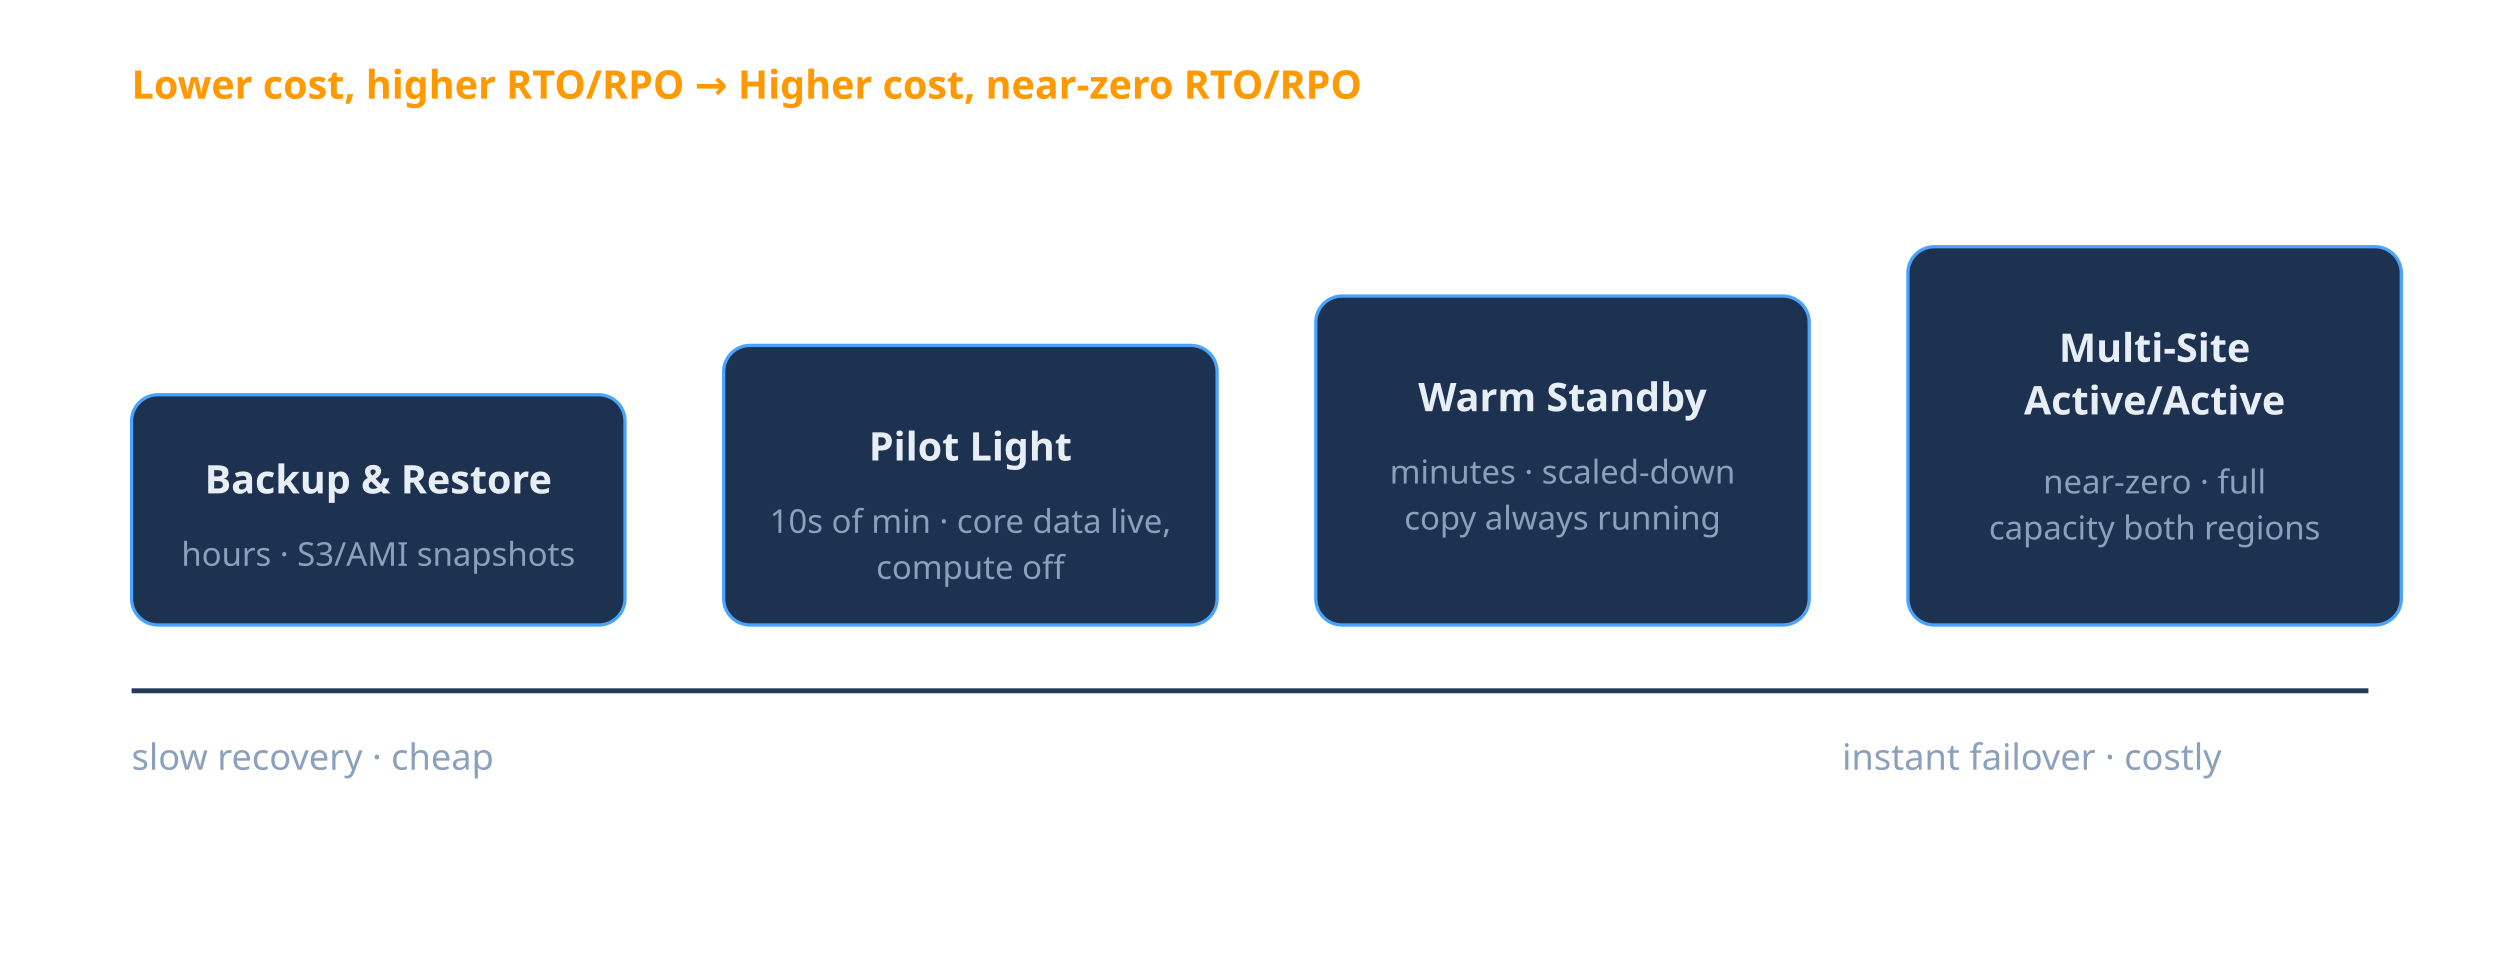
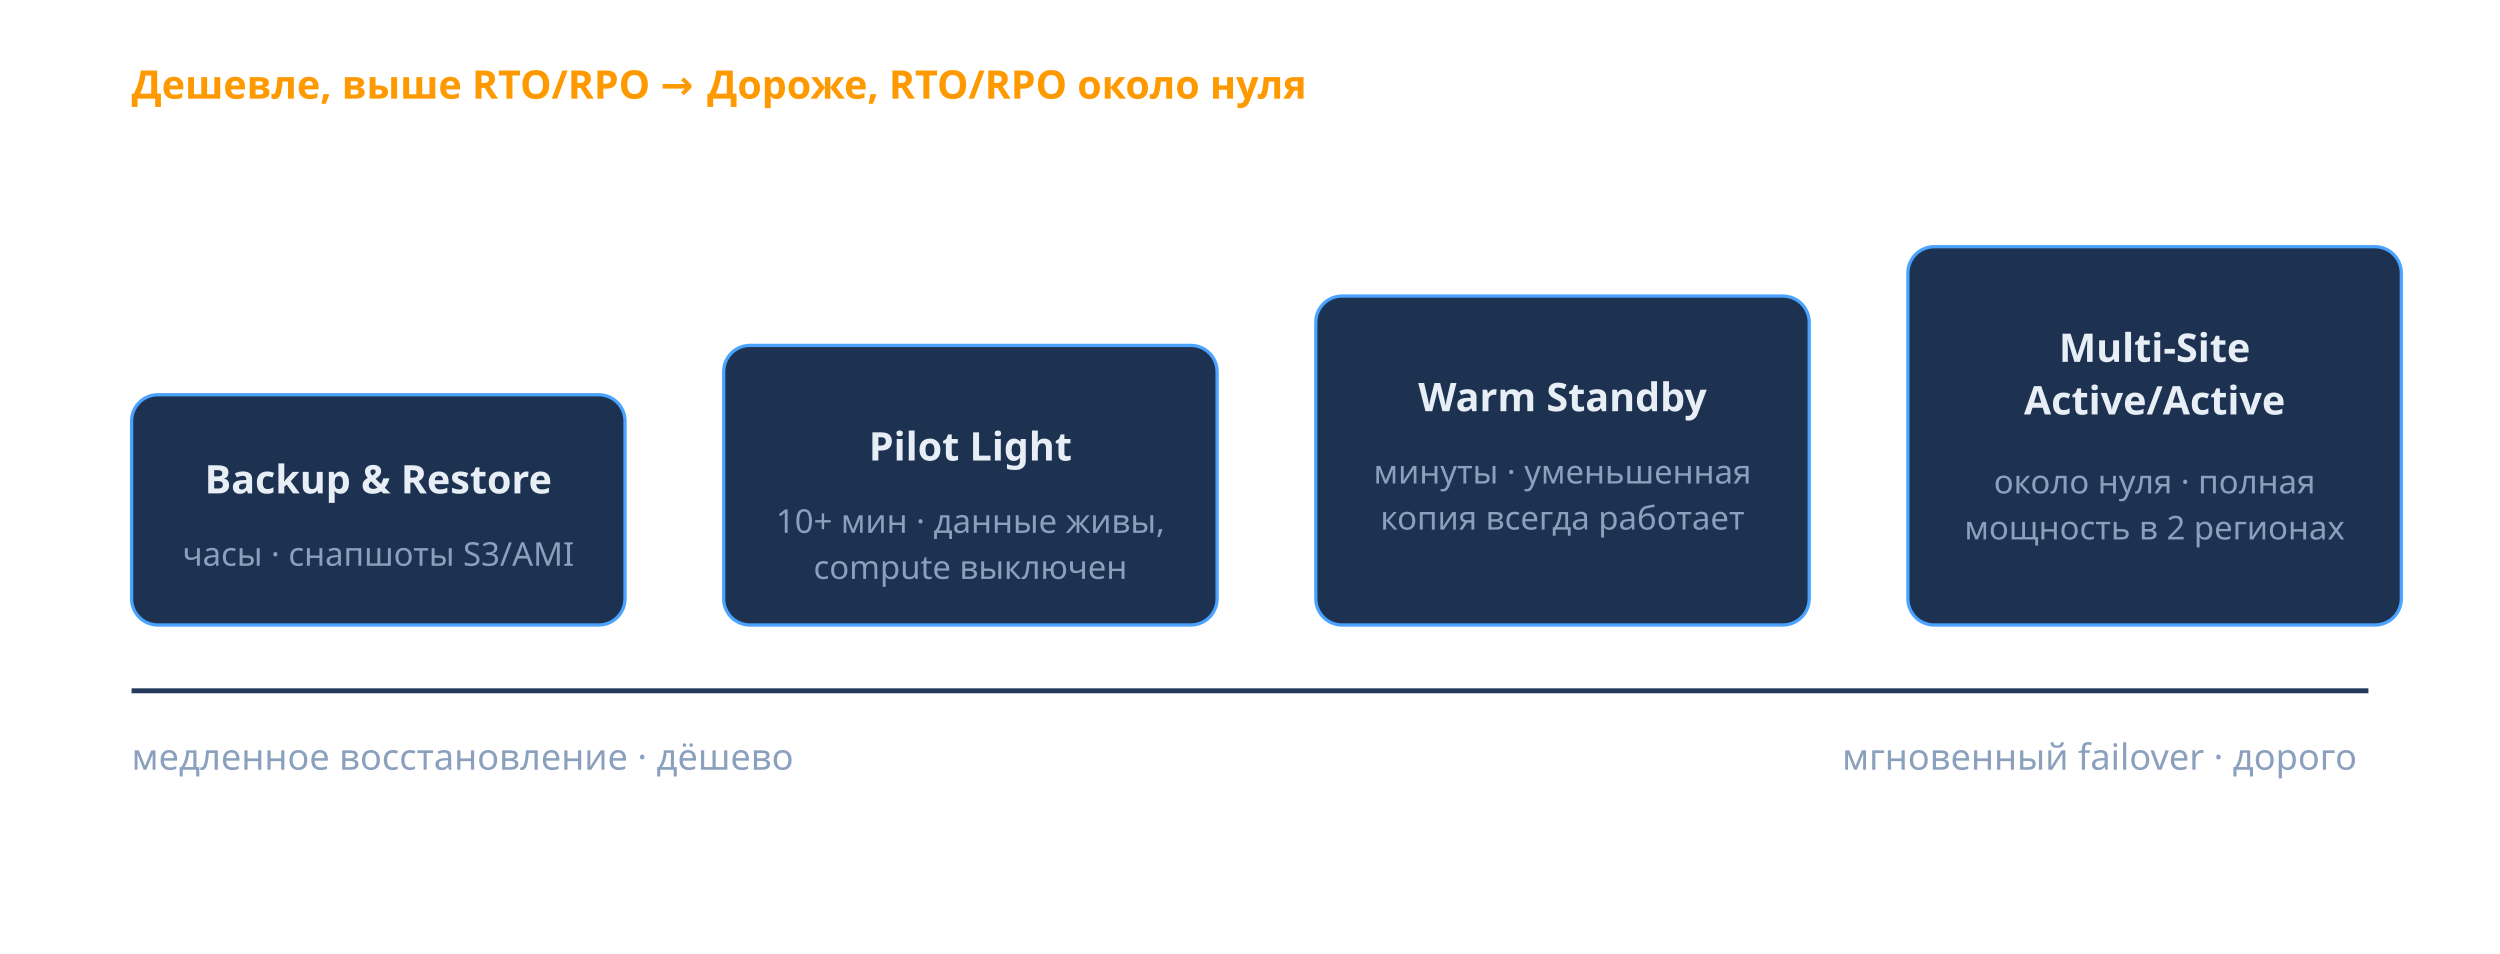
- <svg xmlns="http://www.w3.org/2000/svg" viewBox="0 0 760 290" role="img" aria-label="Four disaster-recovery strategies ordered by RTO/RPO and cost">
+ <svg xmlns="http://www.w3.org/2000/svg" viewBox="0 0 760 290" role="img" aria-label="Четыре стратегии disaster recovery по RTO/RPO и стоимости">
  <style>
    .axis { stroke: #25395a; stroke-width: 1.5; }
    .axlbl { fill: #8aa0bd; font: 11px system-ui, sans-serif; }
    .box { fill: #1d3150; stroke: #4aa3ff; }
    .bt { fill: #e8eef6; font: 600 12px system-ui, sans-serif; text-anchor: middle; }
    .sub { fill: #8aa0bd; font: 10px system-ui, sans-serif; text-anchor: middle; }
    .ttl { fill: #ff9900; font: 700 12px system-ui, sans-serif; }
  </style>
-   <text x="40" y="30" class="ttl">Lower cost, higher RTO/RPO  →  Higher cost, near-zero RTO/RPO</text>
+   <text x="40" y="30" class="ttl">Дешевле, выше RTO/RPO  →  Дороже, RTO/RPO около нуля</text>
  <line class="axis" x1="40" y1="210" x2="720" y2="210" />
-   <text x="40" y="234" class="axlbl">slow recovery · cheap</text>
-   <text x="560" y="234" class="axlbl">instant failover · costly</text>
+   <text x="40" y="234" class="axlbl">медленное восстановление · дёшево</text>
+   <text x="560" y="234" class="axlbl">мгновенный failover · дорого</text>
  <rect class="box" x="40" y="120" width="150" height="70" rx="8" />
  <text class="bt" x="115" y="150">Backup &amp; Restore</text>
-   <text class="sub" x="115" y="172">hours · S3/AMI snapshots</text>
+   <text class="sub" x="115" y="172">часы · снапшоты S3/AMI</text>
  <rect class="box" x="220" y="105" width="150" height="85" rx="8" />
  <text class="bt" x="295" y="140">Pilot Light</text>
-   <text class="sub" x="295" y="162">10s of min · core data live,</text>
-   <text class="sub" x="295" y="176">compute off</text>
+   <text class="sub" x="295" y="162">10+ мин · данные живы,</text>
+   <text class="sub" x="295" y="176">compute выключен</text>
  <rect class="box" x="400" y="90" width="150" height="100" rx="8" />
  <text class="bt" x="475" y="125">Warm Standby</text>
-   <text class="sub" x="475" y="147">minutes · scaled-down</text>
-   <text class="sub" x="475" y="161">copy always running</text>
+   <text class="sub" x="475" y="147">минуты · уменьшенная</text>
+   <text class="sub" x="475" y="161">копия всегда работает</text>
  <rect class="box" x="580" y="75" width="150" height="115" rx="8" />
  <text class="bt" x="655" y="110">Multi-Site</text>
  <text class="bt" x="655" y="126">Active/Active</text>
-   <text class="sub" x="655" y="150">near-zero · full</text>
-   <text class="sub" x="655" y="164">capacity both regions</text>
+   <text class="sub" x="655" y="150">около нуля · полная</text>
+   <text class="sub" x="655" y="164">мощность в 2 регионах</text>
</svg>
